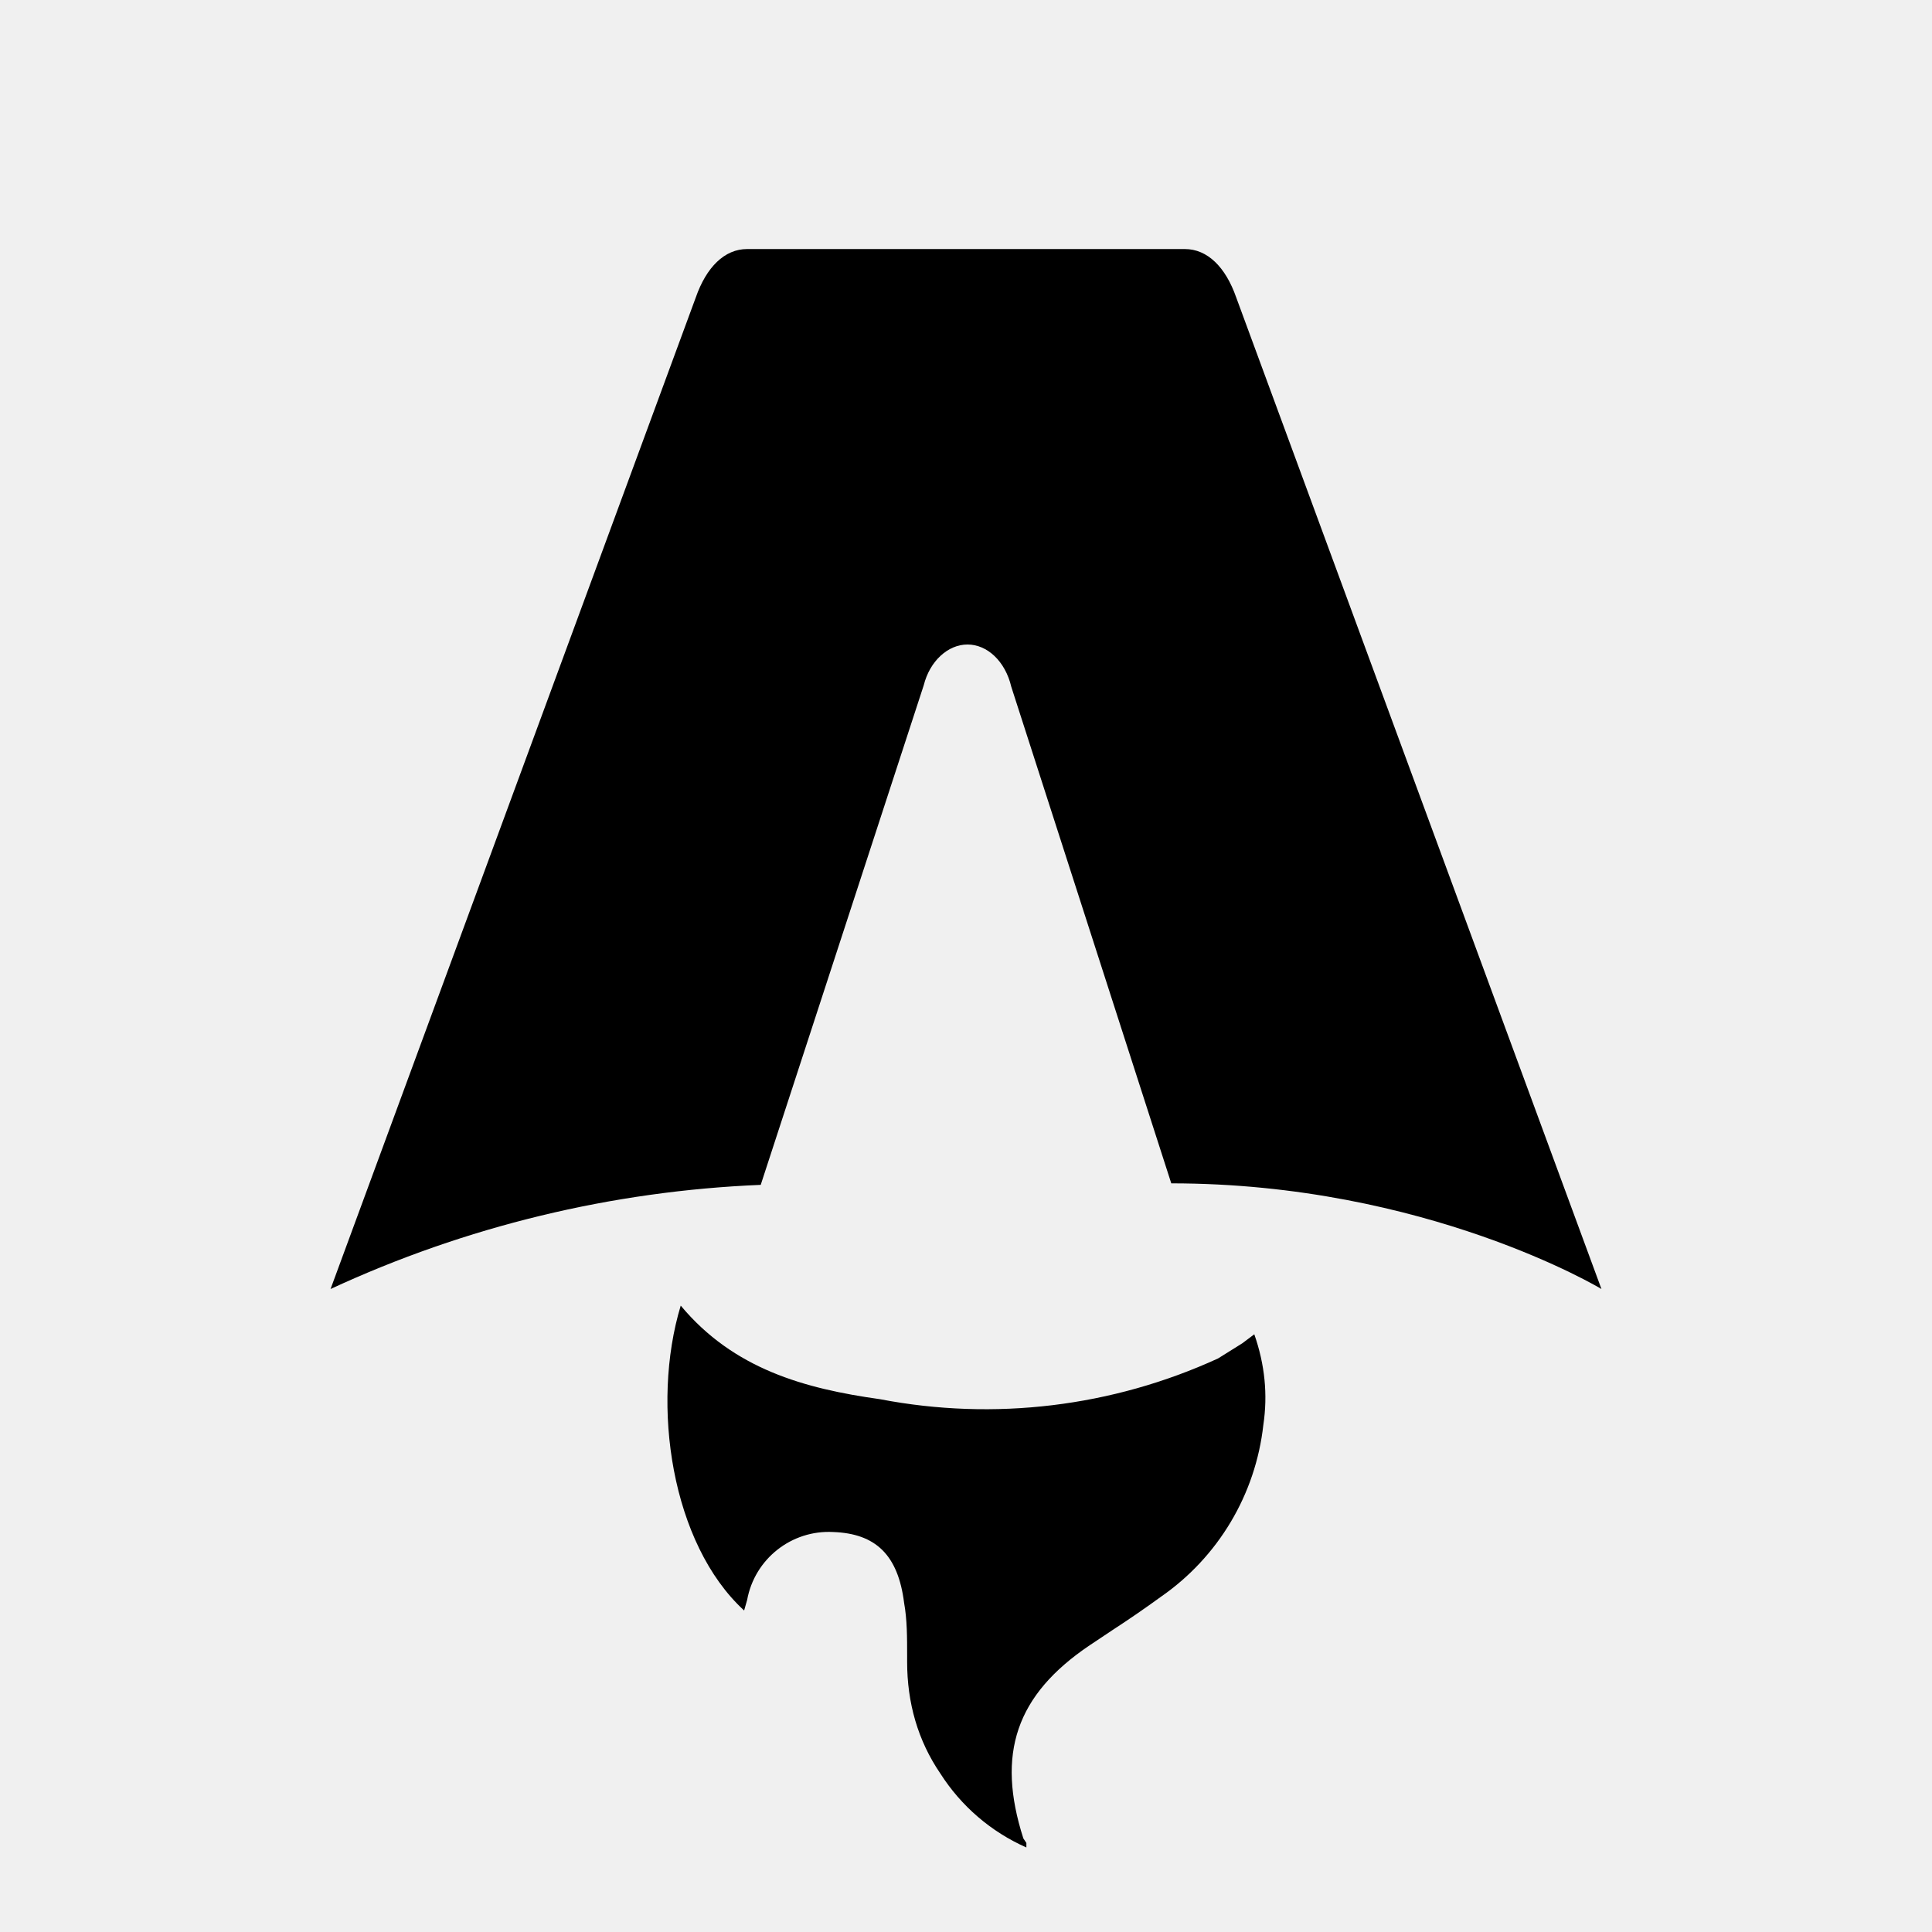
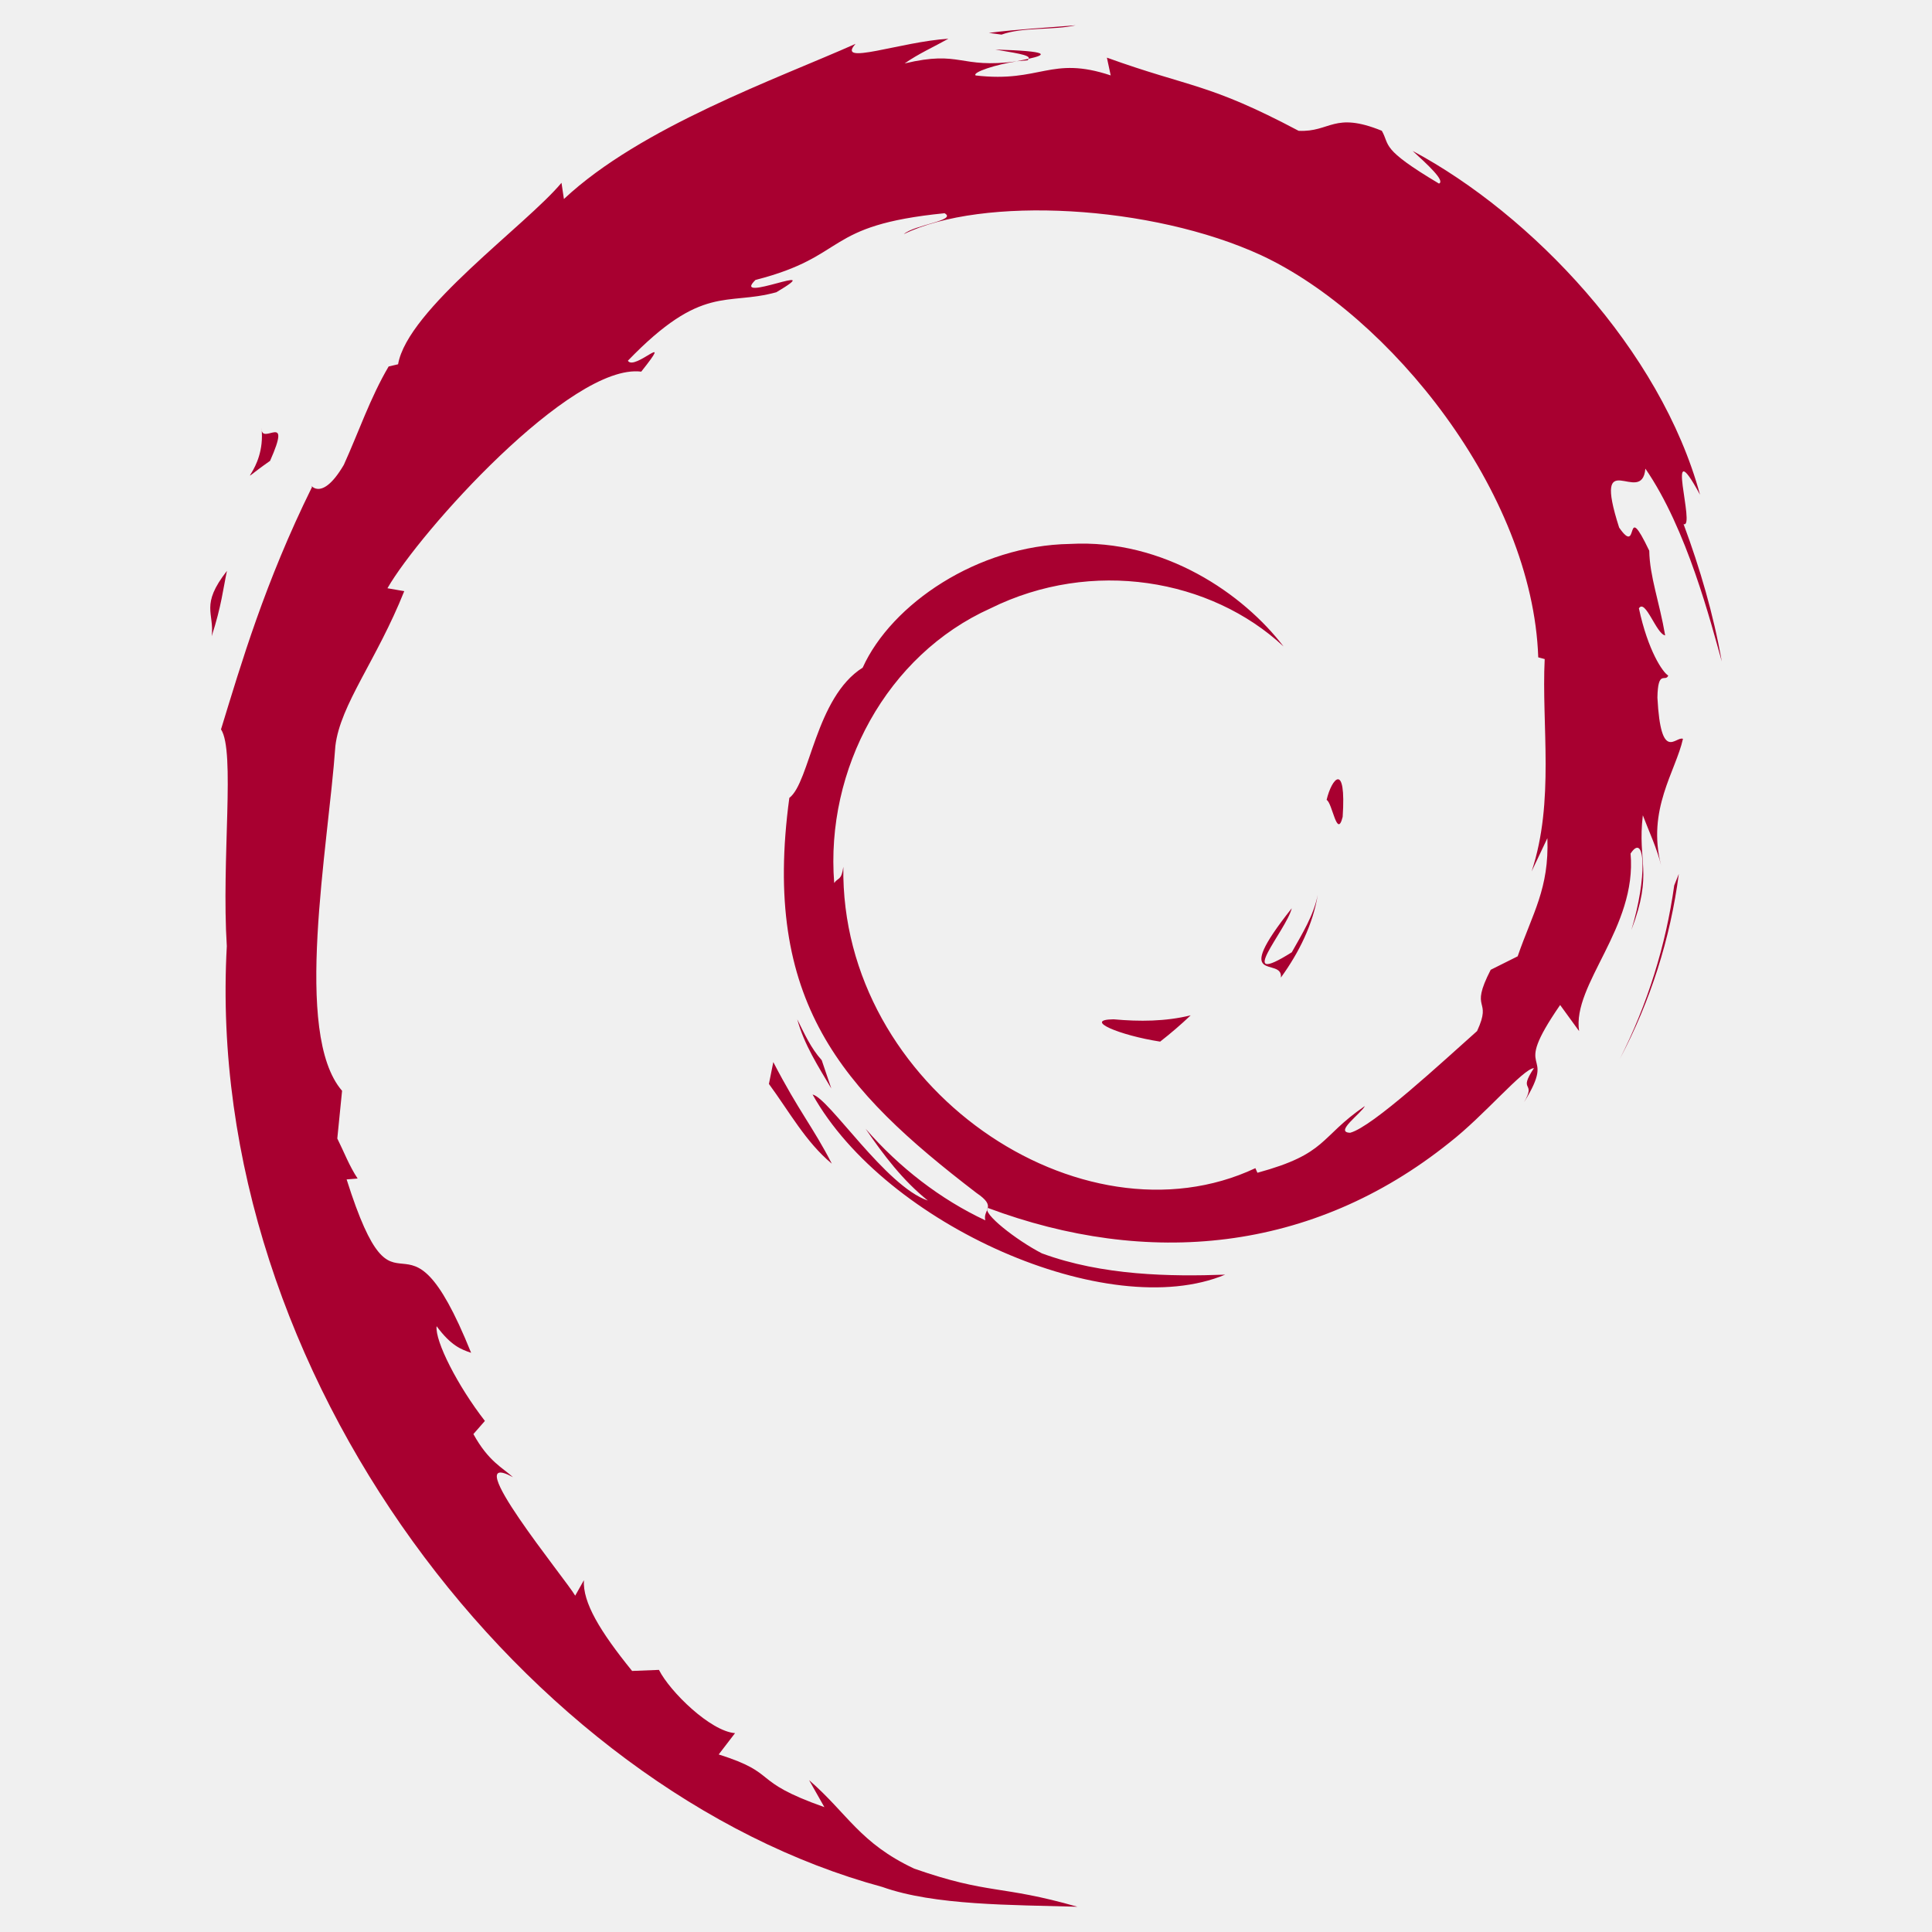
- <svg xmlns="http://www.w3.org/2000/svg" fill="none" viewBox="0 0 128 128">
-   <path d="M50.4 78.5a75.1 75.1 0 0 0-28.5 6.9l24.2-65.7c.7-2 1.9-3.2 3.4-3.2h29c1.5 0 2.7 1.2 3.4 3.2l24.2 65.7s-11.6-7-28.5-7L67 45.5c-.4-1.7-1.6-2.8-2.9-2.8-1.3 0-2.5 1.1-2.9 2.7L50.4 78.5Zm-1.1 28.2Zm-4.2-20.2c-2 6.6-.6 15.8 4.2 20.2a17.5 17.5 0 0 1 .2-.7 5.5 5.5 0 0 1 5.7-4.5c2.8.1 4.3 1.5 4.7 4.7.2 1.1.2 2.3.2 3.5v.4c0 2.7.7 5.2 2.2 7.4a13 13 0 0 0 5.7 4.9v-.3l-.2-.3c-1.8-5.6-.5-9.5 4.4-12.8l1.5-1a73 73 0 0 0 3.2-2.2 16 16 0 0 0 6.8-11.4c.3-2 .1-4-.6-6l-.8.6-1.6 1a37 37 0 0 1-22.4 2.7c-5-.7-9.7-2-13.2-6.2Z" />
-   <style>
-         path { fill: #000; }
-         @media (prefers-color-scheme: dark) {
-             path { fill: #FFF; }
-         }
-     </style>
+ <svg xmlns="http://www.w3.org/2000/svg" viewBox="0 0 128 128">
+   <path fill="#A80030" d="M73.776 67.531c-2.065.028.391 1.063 3.087 1.479a27.453 27.453 0 002.023-1.741c-1.679.41-3.387.419-5.11.262m11.086-2.763c1.229-1.697 2.127-3.556 2.442-5.478-.276 1.369-1.019 2.553-1.72 3.801-3.86 2.431-.363-1.443-.002-2.916-4.15 5.225-.57 3.133-.72 4.593m4.093-10.648c.249-3.72-.733-2.544-1.063-1.125.384.201.69 2.622 1.063 1.125M65.944 3.283c1.102.198 2.381.35 2.202.612 1.206-.263 1.48-.506-2.202-.612m2.202.613l-.779.161.725-.064.054-.097m34.372 51.634c.123 3.34-.978 4.961-1.969 7.829l-1.786.892c-1.46 2.838.142 1.802-.903 4.059-2.281 2.027-6.921 6.345-8.406 6.738-1.084-.023.734-1.278.972-1.771-3.052 2.098-2.449 3.147-7.118 4.422l-.136-.305c-11.516 5.417-27.51-5.318-27.299-19.966-.123.931-.349.697-.605 1.074-.594-7.537 3.481-15.107 10.353-18.196 6.722-3.329 14.602-1.963 19.417 2.524-2.644-3.465-7.909-7.137-14.148-6.793-6.111.097-11.828 3.98-13.735 8.196-3.132 1.972-3.495 7.6-4.859 8.628-1.835 13.491 3.453 19.318 12.398 26.175 1.407.949.396 1.093.587 1.815-2.972-1.392-5.694-3.493-7.931-6.065 1.186 1.739 2.468 3.429 4.125 4.756-2.803-.949-6.546-6.79-7.64-7.028 4.832 8.649 19.599 15.169 27.333 11.935-3.579.131-8.124.073-12.145-1.413-1.688-.869-3.984-2.669-3.574-3.007 10.553 3.944 21.456 2.988 30.586-4.333 2.323-1.81 4.861-4.887 5.594-4.93-1.105 1.661.188.8-.66 2.266 2.316-3.733-1.005-1.521 2.394-6.448l1.256 1.729c-.467-3.098 3.848-6.861 3.41-11.762.99-1.499 1.104 1.612.054 5.061 1.457-3.825.384-4.44.759-7.597.404 1.062.935 2.188 1.208 3.308-.95-3.696.975-6.226 1.45-8.373-.467-.208-1.464 1.634-1.692-2.732.034-1.896.528-.993.718-1.46-.373-.215-1.349-1.668-1.944-4.456.431-.655 1.151 1.698 1.739 1.795-.378-2.217-1.028-3.907-1.053-5.609-1.713-3.579-.606.478-1.996-1.536-1.823-5.687 1.513-1.32 1.738-3.903 2.763 4.003 4.339 10.208 5.062 12.777-.552-3.133-1.443-6.168-2.532-9.105.839.354-1.352-6.446 1.091-1.943-2.609-9.6-11.166-18.569-19.038-22.778.962.881 2.179 1.989 1.743 2.162-3.915-2.331-3.227-2.513-3.787-3.498-3.19-1.297-3.399.104-5.511.003-6.012-3.188-7.171-2.85-12.703-4.848l.252 1.177c-3.984-1.327-4.641.503-8.945.004-.263-.205 1.379-.74 2.73-.937-3.85.508-3.67-.759-7.438.14.929-.651 1.909-1.082 2.9-1.637-3.139.191-7.495 1.828-6.151.339-5.121 2.286-14.218 5.493-19.322 10.28l-.161-1.073c-2.339 2.809-10.2 8.387-10.826 12.022l-.625.146c-1.218 2.06-2.004 4.396-2.97 6.517-1.592 2.713-2.334 1.044-2.107 1.469-3.132 6.349-4.687 11.683-6.03 16.057.958 1.432.022 8.614.385 14.364-1.572 28.394 19.928 55.962 43.43 62.329 3.445 1.23 8.567 1.184 12.924 1.311-5.141-1.471-5.806-.778-10.813-2.525-3.614-1.701-4.405-3.644-6.964-5.864l1.014 1.79c-5.019-1.775-2.918-2.198-7.002-3.491l1.083-1.412c-1.627-.123-4.309-2.74-5.042-4.191l-1.779.07c-2.138-2.638-3.277-4.538-3.194-6.011l-.575 1.024c-.652-1.119-7.865-9.893-4.123-7.85-.696-.637-1.62-1.035-2.622-2.856l.762-.871c-1.802-2.316-3.315-5.287-3.2-6.276.96 1.298 1.627 1.54 2.287 1.763-4.548-11.285-4.803-.622-8.248-11.487l.729-.059c-.559-.842-.898-1.756-1.347-2.652l.316-3.161c-3.274-3.786-.916-16.098-.443-22.851.328-2.746 2.733-5.669 4.563-10.252l-1.114-.192c2.131-3.717 12.167-14.928 16.815-14.351 2.251-2.829-.446-.011-.886-.723 4.945-5.119 6.5-3.617 9.838-4.537 3.6-2.137-3.089.833-1.383-.815 6.223-1.589 4.41-3.613 12.528-4.42.857.487-1.987.752-2.701 1.385 5.185-2.536 16.408-1.959 23.697 1.408 8.458 3.952 17.961 15.638 18.336 26.631l.427.114c-.216 4.37.669 9.424-.865 14.066l1.043-2.201M51.233 70.366l-.29 1.448c1.357 1.845 2.435 3.843 4.167 5.283-1.246-2.434-2.173-3.44-3.877-6.731m3.208-.126c-.718-.795-1.144-1.751-1.62-2.704.456 1.675 1.388 3.114 2.255 4.578l-.635-1.874m56.785-12.343l-.304.762a36.72 36.72 0 01-3.599 11.487 36.107 36.107 0 003.903-12.249M66.353 2.293c1.396-.513 3.433-.281 4.914-.617-1.93.162-3.852.259-5.75.503l.836.114M17.326 28.362c.322 2.979-2.242 4.135.567 2.171 1.506-3.39-.588-.935-.567-2.171M14.025 42.15c.646-1.986.764-3.18 1.011-4.328-1.788 2.285-.823 2.773-1.011 4.328" />
</svg>
